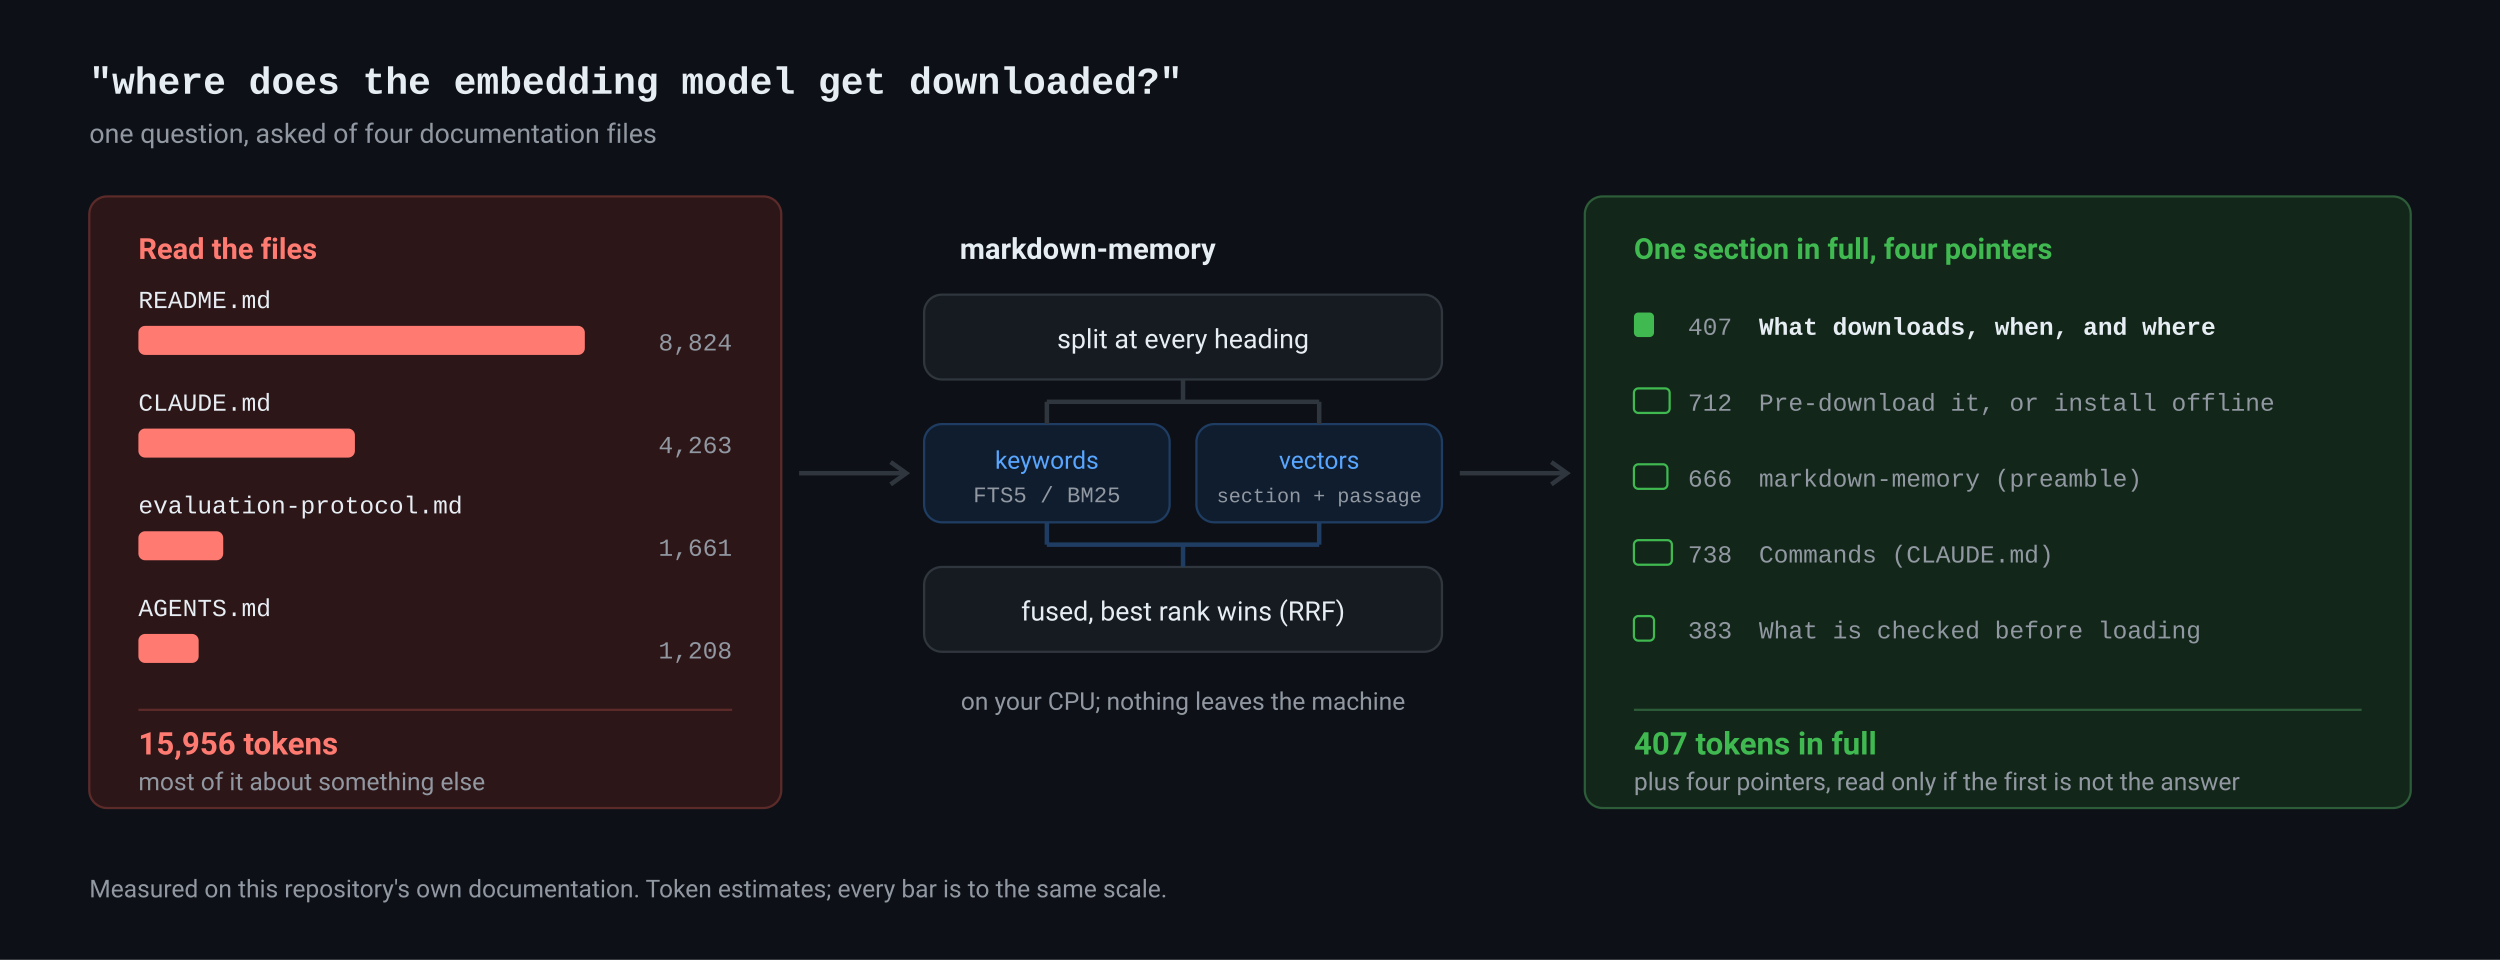
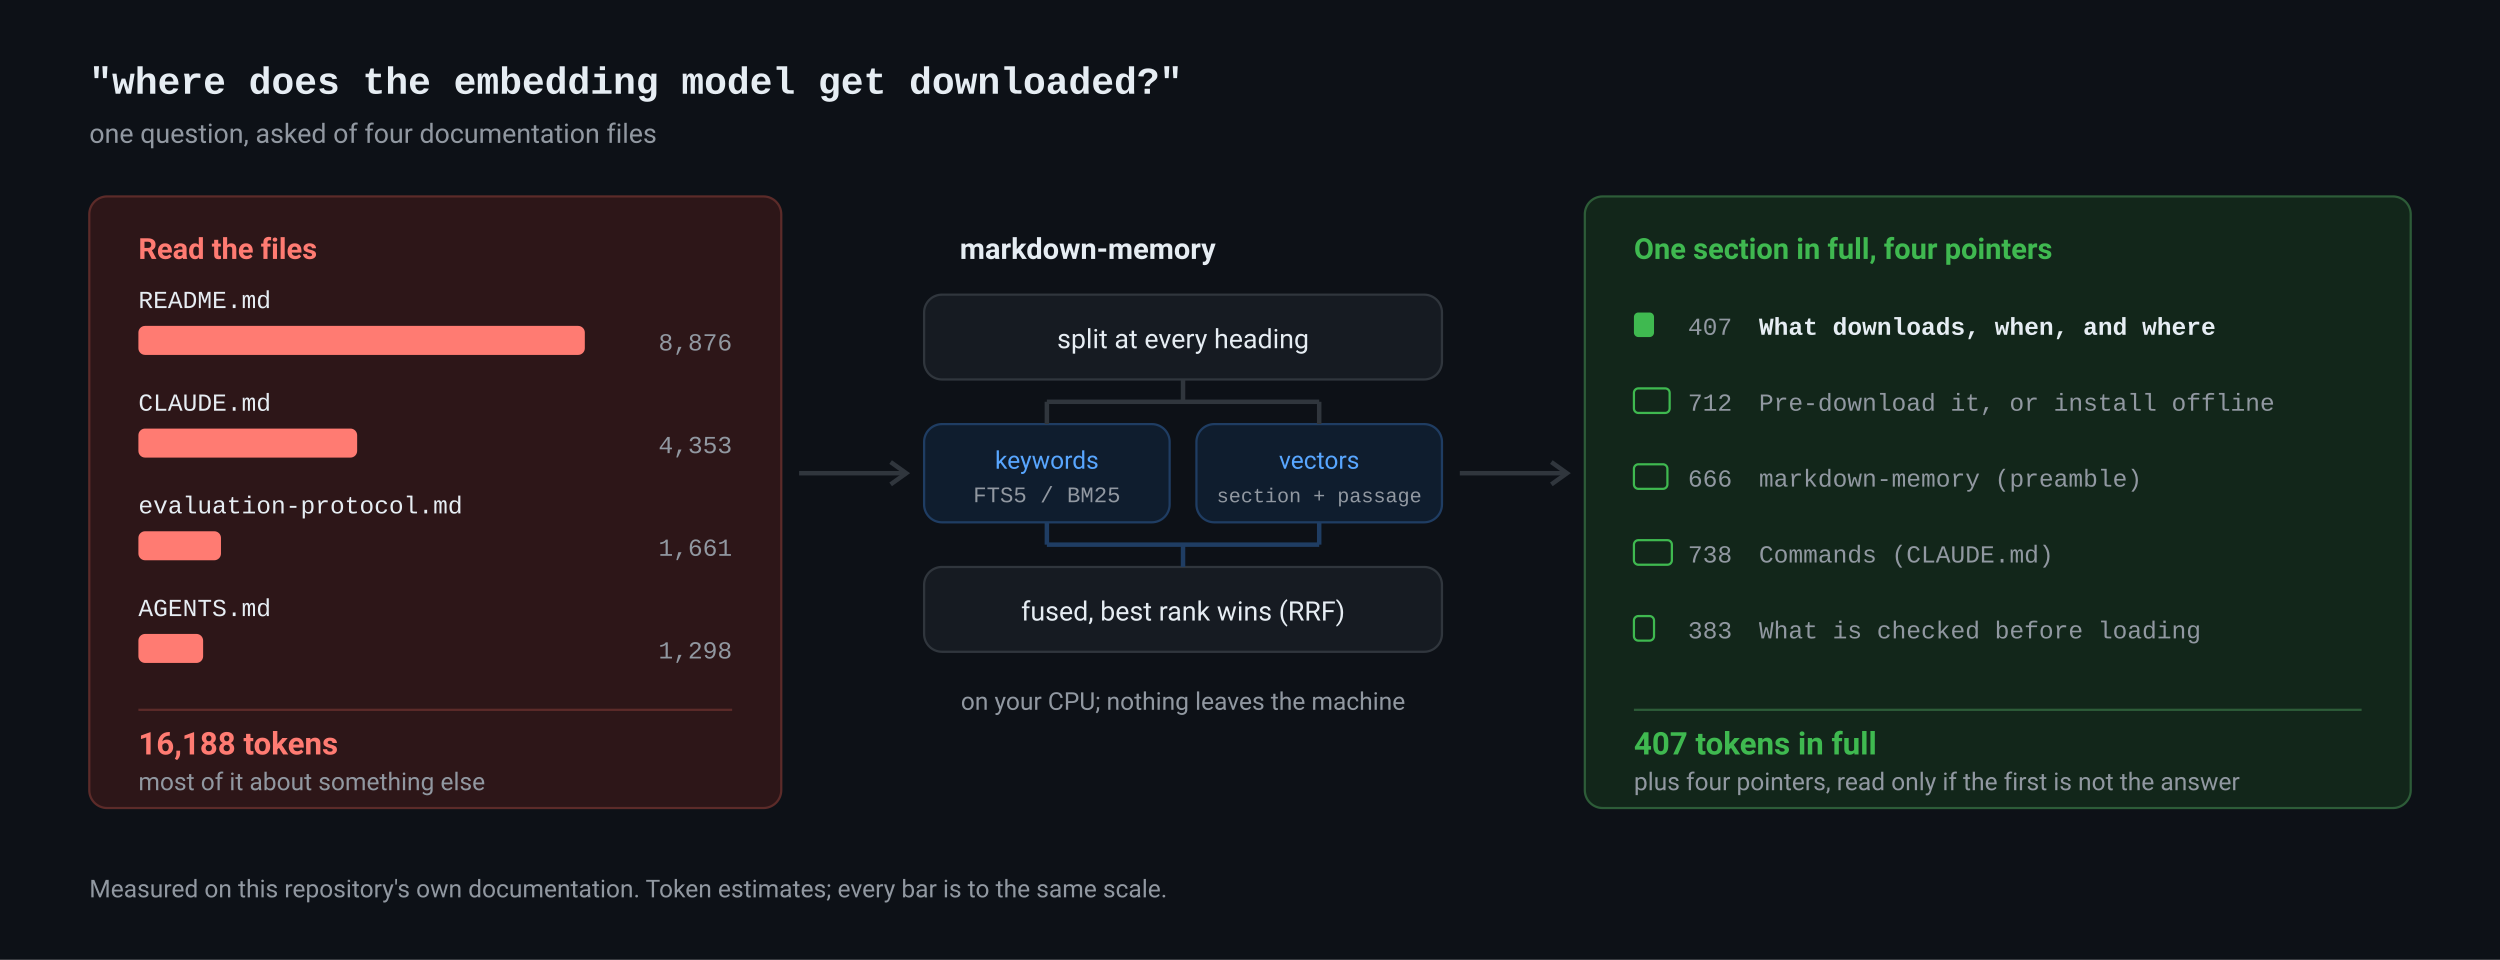
- <svg xmlns="http://www.w3.org/2000/svg" viewBox="0 0 1120 430" width="1120" height="430" role="img" aria-label="One question: reading four whole files costs 15,956 tokens; markdown-memory returns the section that answers in full, 407 tokens, with four pointers to the rest.">
+ <svg xmlns="http://www.w3.org/2000/svg" viewBox="0 0 1120 430" width="1120" height="430" role="img" aria-label="One question: reading four whole files costs 16,188 tokens; markdown-memory returns the section that answers in full, 407 tokens, with four pointers to the rest.">
  <rect width="1120" height="430" fill="#0d1117" />
  <text x="40" y="42" font-family="ui-monospace,SFMono-Regular,Menlo,Consolas,'Liberation Mono',monospace" font-size="17" font-weight="600" fill="#e6edf3" text-anchor="start">"where does the embedding model get downloaded?"</text>
  <text x="40" y="64" font-family="ui-sans-serif,-apple-system,BlinkMacSystemFont,'Segoe UI',Roboto,'Helvetica Neue',Arial,sans-serif" font-size="12" font-weight="400" fill="#9198a1" text-anchor="start">one question, asked of four documentation files</text>
  <rect x="40" y="88" width="310" height="274" rx="8" fill="#2d1618" stroke="#5c2b29" stroke-width="1" />
  <text x="62" y="116" font-family="ui-sans-serif,-apple-system,BlinkMacSystemFont,'Segoe UI',Roboto,'Helvetica Neue',Arial,sans-serif" font-size="13" font-weight="600" fill="#ff7b72" text-anchor="start">Read the files</text>
  <text x="62" y="138" font-family="ui-monospace,SFMono-Regular,Menlo,Consolas,'Liberation Mono',monospace" font-size="11" font-weight="400" fill="#e6edf3" text-anchor="start">README.md</text>
  <rect x="62" y="146" width="200" height="13" rx="3" fill="#ff7b72" stroke="none" stroke-width="1" />
-   <text x="328" y="157" font-family="ui-monospace,SFMono-Regular,Menlo,Consolas,'Liberation Mono',monospace" font-size="11" font-weight="400" fill="#9198a1" text-anchor="end">8,824</text>
+   <text x="328" y="157" font-family="ui-monospace,SFMono-Regular,Menlo,Consolas,'Liberation Mono',monospace" font-size="11" font-weight="400" fill="#9198a1" text-anchor="end">8,876</text>
  <text x="62" y="184" font-family="ui-monospace,SFMono-Regular,Menlo,Consolas,'Liberation Mono',monospace" font-size="11" font-weight="400" fill="#e6edf3" text-anchor="start">CLAUDE.md</text>
-   <rect x="62" y="192" width="97" height="13" rx="3" fill="#ff7b72" stroke="none" stroke-width="1" />
-   <text x="328" y="203" font-family="ui-monospace,SFMono-Regular,Menlo,Consolas,'Liberation Mono',monospace" font-size="11" font-weight="400" fill="#9198a1" text-anchor="end">4,263</text>
+   <rect x="62" y="192" width="98" height="13" rx="3" fill="#ff7b72" stroke="none" stroke-width="1" />
+   <text x="328" y="203" font-family="ui-monospace,SFMono-Regular,Menlo,Consolas,'Liberation Mono',monospace" font-size="11" font-weight="400" fill="#9198a1" text-anchor="end">4,353</text>
  <text x="62" y="230" font-family="ui-monospace,SFMono-Regular,Menlo,Consolas,'Liberation Mono',monospace" font-size="11" font-weight="400" fill="#e6edf3" text-anchor="start">evaluation-protocol.md</text>
-   <rect x="62" y="238" width="38" height="13" rx="3" fill="#ff7b72" stroke="none" stroke-width="1" />
+   <rect x="62" y="238" width="37" height="13" rx="3" fill="#ff7b72" stroke="none" stroke-width="1" />
  <text x="328" y="249" font-family="ui-monospace,SFMono-Regular,Menlo,Consolas,'Liberation Mono',monospace" font-size="11" font-weight="400" fill="#9198a1" text-anchor="end">1,661</text>
  <text x="62" y="276" font-family="ui-monospace,SFMono-Regular,Menlo,Consolas,'Liberation Mono',monospace" font-size="11" font-weight="400" fill="#e6edf3" text-anchor="start">AGENTS.md</text>
-   <rect x="62" y="284" width="27" height="13" rx="3" fill="#ff7b72" stroke="none" stroke-width="1" />
-   <text x="328" y="295" font-family="ui-monospace,SFMono-Regular,Menlo,Consolas,'Liberation Mono',monospace" font-size="11" font-weight="400" fill="#9198a1" text-anchor="end">1,208</text>
+   <rect x="62" y="284" width="29" height="13" rx="3" fill="#ff7b72" stroke="none" stroke-width="1" />
+   <text x="328" y="295" font-family="ui-monospace,SFMono-Regular,Menlo,Consolas,'Liberation Mono',monospace" font-size="11" font-weight="400" fill="#9198a1" text-anchor="end">1,298</text>
  <path d="M62 318 L328 318" stroke="#5c2b29" stroke-width="1" />
-   <text x="62" y="338" font-family="ui-sans-serif,-apple-system,BlinkMacSystemFont,'Segoe UI',Roboto,'Helvetica Neue',Arial,sans-serif" font-size="14" font-weight="600" fill="#ff7b72" text-anchor="start">15,956 tokens</text>
+   <text x="62" y="338" font-family="ui-sans-serif,-apple-system,BlinkMacSystemFont,'Segoe UI',Roboto,'Helvetica Neue',Arial,sans-serif" font-size="14" font-weight="600" fill="#ff7b72" text-anchor="start">16,188 tokens</text>
  <text x="62" y="354" font-family="ui-sans-serif,-apple-system,BlinkMacSystemFont,'Segoe UI',Roboto,'Helvetica Neue',Arial,sans-serif" font-size="11" font-weight="400" fill="#9198a1" text-anchor="start">most of it about something else</text>
  <text x="430" y="116" font-family="ui-sans-serif,-apple-system,BlinkMacSystemFont,'Segoe UI',Roboto,'Helvetica Neue',Arial,sans-serif" font-size="13" font-weight="600" fill="#e6edf3" text-anchor="start">markdown-memory</text>
  <rect x="414" y="132" width="232" height="38" rx="8" fill="#161b22" stroke="#30363d" stroke-width="1" />
  <text x="530" y="156" font-family="ui-sans-serif,-apple-system,BlinkMacSystemFont,'Segoe UI',Roboto,'Helvetica Neue',Arial,sans-serif" font-size="12" font-weight="400" fill="#e6edf3" text-anchor="middle">split at every heading</text>
  <rect x="414" y="190" width="110" height="44" rx="8" fill="#0f1d2e" stroke="#1f3d63" stroke-width="1" />
  <text x="469" y="210" font-family="ui-sans-serif,-apple-system,BlinkMacSystemFont,'Segoe UI',Roboto,'Helvetica Neue',Arial,sans-serif" font-size="11" font-weight="400" fill="#58a6ff" text-anchor="middle">keywords</text>
  <text x="469" y="225" font-family="ui-monospace,SFMono-Regular,Menlo,Consolas,'Liberation Mono',monospace" font-size="10" font-weight="400" fill="#9198a1" text-anchor="middle">FTS5 / BM25</text>
  <rect x="536" y="190" width="110" height="44" rx="8" fill="#0f1d2e" stroke="#1f3d63" stroke-width="1" />
  <text x="591" y="210" font-family="ui-sans-serif,-apple-system,BlinkMacSystemFont,'Segoe UI',Roboto,'Helvetica Neue',Arial,sans-serif" font-size="11" font-weight="400" fill="#58a6ff" text-anchor="middle">vectors</text>
  <text x="591" y="225" font-family="ui-monospace,SFMono-Regular,Menlo,Consolas,'Liberation Mono',monospace" font-size="9" font-weight="400" fill="#9198a1" text-anchor="middle">section + passage</text>
  <rect x="414" y="254" width="232" height="38" rx="8" fill="#161b22" stroke="#30363d" stroke-width="1" />
  <text x="530" y="278" font-family="ui-sans-serif,-apple-system,BlinkMacSystemFont,'Segoe UI',Roboto,'Helvetica Neue',Arial,sans-serif" font-size="12" font-weight="400" fill="#e6edf3" text-anchor="middle">fused, best rank wins (RRF)</text>
  <path d="M530 170 L530 180 M469 180 L591 180 M469 180 L469 190 M591 180 L591 190" stroke="#30363d" stroke-width="2" fill="none" />
  <path d="M469 234 L469 244 M591 234 L591 244 M469 244 L591 244 M530 244 L530 254" stroke="#1f3d63" stroke-width="2" fill="none" />
  <text x="530" y="318" font-family="ui-sans-serif,-apple-system,BlinkMacSystemFont,'Segoe UI',Roboto,'Helvetica Neue',Arial,sans-serif" font-size="11" font-weight="400" fill="#9198a1" text-anchor="middle">on your CPU; nothing leaves the machine</text>
  <path d="M358 212 L406 212" stroke="#30363d" stroke-width="2" fill="none" />
  <path d="M399 207 L406 212 L399 217" fill="none" stroke="#30363d" stroke-width="2" />
  <path d="M654 212 L702 212" stroke="#30363d" stroke-width="2" fill="none" />
  <path d="M695 207 L702 212 L695 217" fill="none" stroke="#30363d" stroke-width="2" />
  <rect x="710" y="88" width="370" height="274" rx="8" fill="#12261a" stroke="#2d5c38" stroke-width="1" />
  <text x="732" y="116" font-family="ui-sans-serif,-apple-system,BlinkMacSystemFont,'Segoe UI',Roboto,'Helvetica Neue',Arial,sans-serif" font-size="13" font-weight="600" fill="#3fb950" text-anchor="start">One section in full, four pointers</text>
  <rect x="732" y="140" width="9" height="11" rx="2" fill="#3fb950" stroke="none" stroke-width="1" />
  <text x="776" y="150" font-family="ui-monospace,SFMono-Regular,Menlo,Consolas,'Liberation Mono',monospace" font-size="11" font-weight="400" fill="#9198a1" text-anchor="end">407</text>
  <text x="788" y="150" font-family="ui-monospace,SFMono-Regular,Menlo,Consolas,'Liberation Mono',monospace" font-size="11" font-weight="600" fill="#e6edf3" text-anchor="start">What downloads, when, and where</text>
  <rect x="732" y="174" width="16" height="11" rx="2" fill="none" stroke="#3fb950" stroke-width="1" />
  <text x="776" y="184" font-family="ui-monospace,SFMono-Regular,Menlo,Consolas,'Liberation Mono',monospace" font-size="11" font-weight="400" fill="#9198a1" text-anchor="end">712</text>
  <text x="788" y="184" font-family="ui-monospace,SFMono-Regular,Menlo,Consolas,'Liberation Mono',monospace" font-size="11" font-weight="400" fill="#9198a1" text-anchor="start">Pre-download it, or install offline</text>
  <rect x="732" y="208" width="15" height="11" rx="2" fill="none" stroke="#3fb950" stroke-width="1" />
  <text x="776" y="218" font-family="ui-monospace,SFMono-Regular,Menlo,Consolas,'Liberation Mono',monospace" font-size="11" font-weight="400" fill="#9198a1" text-anchor="end">666</text>
  <text x="788" y="218" font-family="ui-monospace,SFMono-Regular,Menlo,Consolas,'Liberation Mono',monospace" font-size="11" font-weight="400" fill="#9198a1" text-anchor="start">markdown-memory  (preamble)</text>
  <rect x="732" y="242" width="17" height="11" rx="2" fill="none" stroke="#3fb950" stroke-width="1" />
  <text x="776" y="252" font-family="ui-monospace,SFMono-Regular,Menlo,Consolas,'Liberation Mono',monospace" font-size="11" font-weight="400" fill="#9198a1" text-anchor="end">738</text>
  <text x="788" y="252" font-family="ui-monospace,SFMono-Regular,Menlo,Consolas,'Liberation Mono',monospace" font-size="11" font-weight="400" fill="#9198a1" text-anchor="start">Commands  (CLAUDE.md)</text>
  <rect x="732" y="276" width="9" height="11" rx="2" fill="none" stroke="#3fb950" stroke-width="1" />
  <text x="776" y="286" font-family="ui-monospace,SFMono-Regular,Menlo,Consolas,'Liberation Mono',monospace" font-size="11" font-weight="400" fill="#9198a1" text-anchor="end">383</text>
  <text x="788" y="286" font-family="ui-monospace,SFMono-Regular,Menlo,Consolas,'Liberation Mono',monospace" font-size="11" font-weight="400" fill="#9198a1" text-anchor="start">What is checked before loading</text>
  <path d="M732 318 L1058 318" stroke="#2d5c38" stroke-width="1" />
  <text x="732" y="338" font-family="ui-sans-serif,-apple-system,BlinkMacSystemFont,'Segoe UI',Roboto,'Helvetica Neue',Arial,sans-serif" font-size="14" font-weight="600" fill="#3fb950" text-anchor="start">407 tokens in full</text>
  <text x="732" y="354" font-family="ui-sans-serif,-apple-system,BlinkMacSystemFont,'Segoe UI',Roboto,'Helvetica Neue',Arial,sans-serif" font-size="11" font-weight="400" fill="#9198a1" text-anchor="start">plus four pointers, read only if the first is not the answer</text>
  <text x="40" y="402" font-family="ui-sans-serif,-apple-system,BlinkMacSystemFont,'Segoe UI',Roboto,'Helvetica Neue',Arial,sans-serif" font-size="11" font-weight="400" fill="#9198a1" text-anchor="start">Measured on this repository's own documentation. Token estimates; every bar is to the same scale.</text>
</svg>
